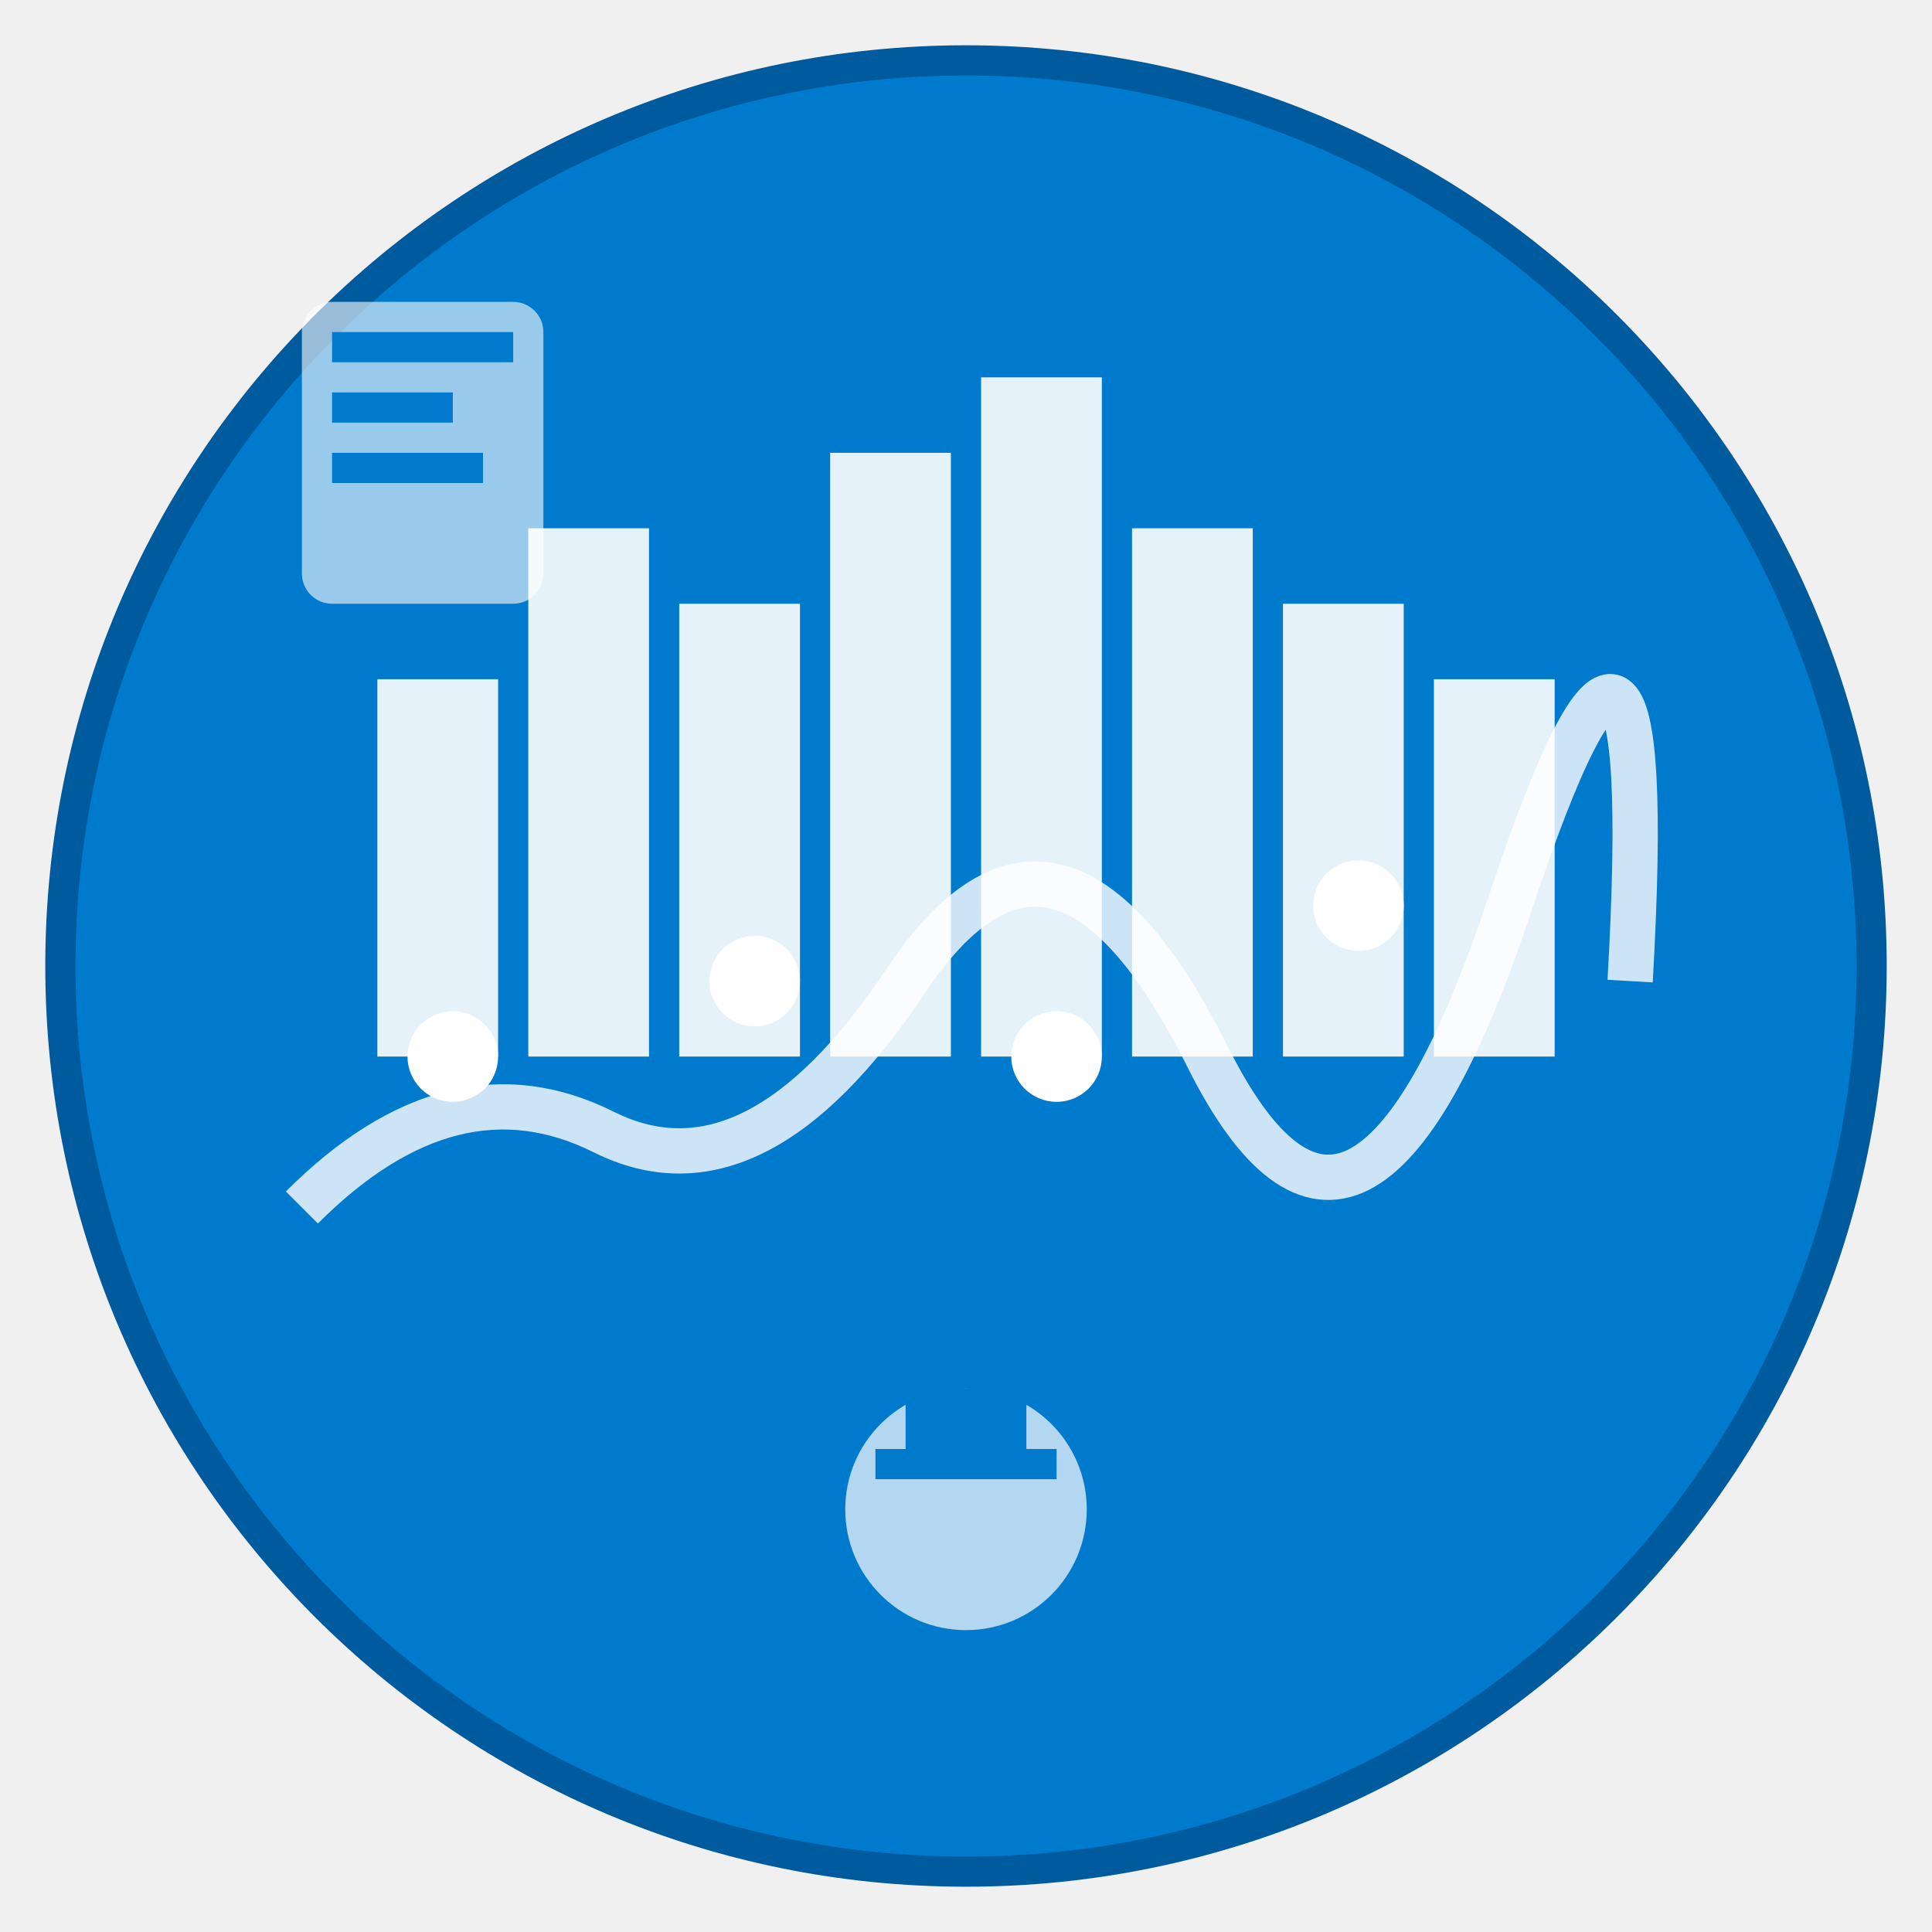
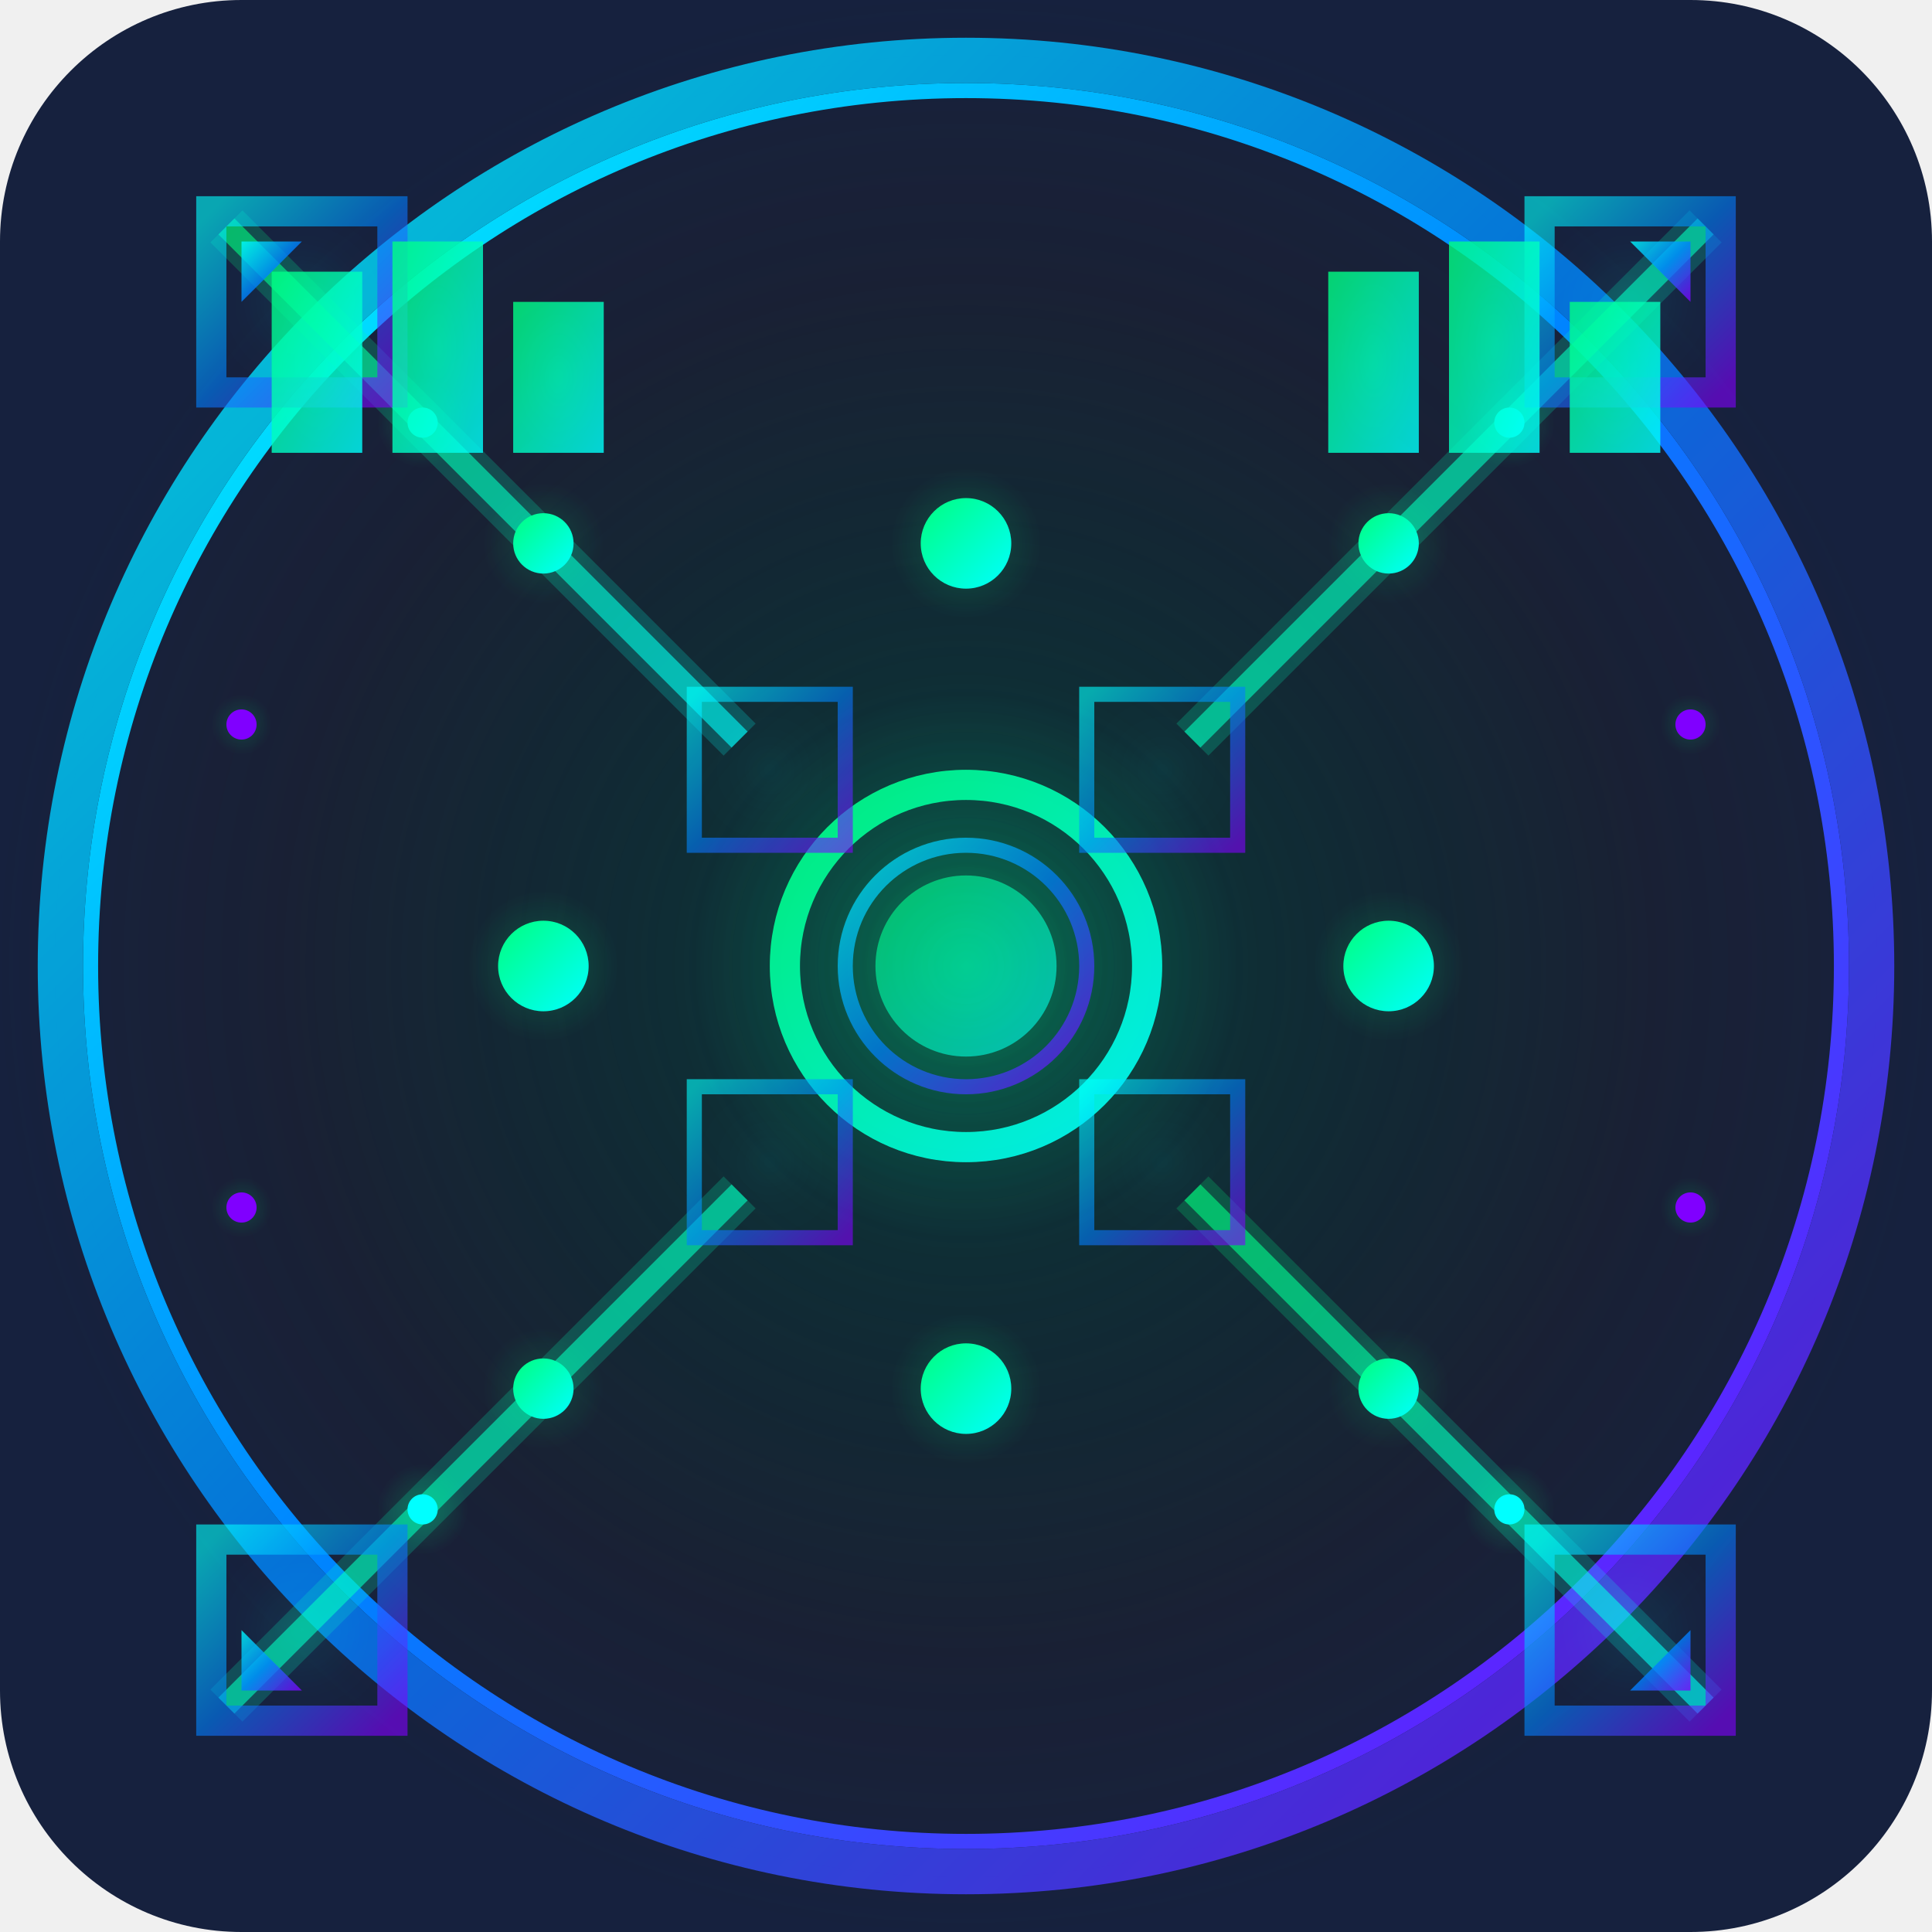
<svg xmlns="http://www.w3.org/2000/svg" width="128" height="128" viewBox="0 0 128 128">
-   <circle cx="64" cy="64" r="60" fill="#007ACC" stroke="#005A9E" stroke-width="2" />
-   <rect x="25" y="45" width="8" height="25" fill="#FFFFFF" opacity="0.9" />
-   <rect x="35" y="35" width="8" height="35" fill="#FFFFFF" opacity="0.9" />
-   <rect x="45" y="40" width="8" height="30" fill="#FFFFFF" opacity="0.9" />
-   <rect x="55" y="30" width="8" height="40" fill="#FFFFFF" opacity="0.9" />
-   <rect x="65" y="25" width="8" height="45" fill="#FFFFFF" opacity="0.9" />
-   <rect x="75" y="35" width="8" height="35" fill="#FFFFFF" opacity="0.9" />
-   <rect x="85" y="40" width="8" height="30" fill="#FFFFFF" opacity="0.9" />
-   <rect x="95" y="45" width="8" height="25" fill="#FFFFFF" opacity="0.9" />
-   <path d="M20 80 Q30 70, 40 75 T60 65 T80 70 T100 60 T108 65" stroke="#FFFFFF" stroke-width="3" fill="none" opacity="0.8" />
-   <circle cx="30" cy="70" r="3" fill="#FFFFFF" />
-   <circle cx="50" cy="65" r="3" fill="#FFFFFF" />
-   <circle cx="70" cy="70" r="3" fill="#FFFFFF" />
-   <circle cx="90" cy="60" r="3" fill="#FFFFFF" />
-   <circle cx="64" cy="100" r="8" fill="#FFFFFF" opacity="0.7" />
-   <rect x="60" y="92" width="8" height="4" fill="#007ACC" />
-   <rect x="58" y="96" width="12" height="2" fill="#007ACC" />
-   <rect x="20" y="20" width="16" height="20" fill="#FFFFFF" opacity="0.6" rx="2" />
-   <rect x="22" y="22" width="12" height="2" fill="#007ACC" />
-   <rect x="22" y="26" width="8" height="2" fill="#007ACC" />
-   <rect x="22" y="30" width="10" height="2" fill="#007ACC" />
+   <defs>
+     <linearGradient id="cyberGradient" x1="0%" y1="0%" x2="100%" y2="100%">
+       <stop offset="0%" style="stop-color:#00FFFF;stop-opacity:1" />
+       <stop offset="50%" style="stop-color:#0080FF;stop-opacity:1" />
+       <stop offset="100%" style="stop-color:#8000FF;stop-opacity:1" />
+     </linearGradient>
+     <linearGradient id="dataGradient" x1="0%" y1="0%" x2="100%" y2="100%">
+       <stop offset="0%" style="stop-color:#00FF80;stop-opacity:1" />
+       <stop offset="100%" style="stop-color:#00FFFF;stop-opacity:1" />
+     </linearGradient>
+     <radialGradient id="bgGradient" cx="50%" cy="50%" r="50%">
+       <stop offset="0%" style="stop-color:#0A0A0A;stop-opacity:1" />
+       <stop offset="70%" style="stop-color:#1A1A2E;stop-opacity:1" />
+       <stop offset="100%" style="stop-color:#16213E;stop-opacity:1" />
+     </radialGradient>
+     <radialGradient id="glowGradient" cx="50%" cy="50%" r="50%">
+       <stop offset="0%" style="stop-color:#00FFFF;stop-opacity:0.8" />
+       <stop offset="30%" style="stop-color:#00FFFF;stop-opacity:0.4" />
+       <stop offset="70%" style="stop-color:#00FFFF;stop-opacity:0.1" />
+       <stop offset="100%" style="stop-color:#00FFFF;stop-opacity:0" />
+     </radialGradient>
+     <radialGradient id="dataGlowGradient" cx="50%" cy="50%" r="50%">
+       <stop offset="0%" style="stop-color:#00FF80;stop-opacity:0.6" />
+       <stop offset="40%" style="stop-color:#00FF80;stop-opacity:0.3" />
+       <stop offset="80%" style="stop-color:#00FF80;stop-opacity:0.1" />
+       <stop offset="100%" style="stop-color:#00FF80;stop-opacity:0" />
+     </radialGradient>
+   </defs>
+   <rect width="128" height="128" fill="url(#bgGradient)" rx="16" />
+   <circle cx="64" cy="64" r="65" fill="url(#glowGradient)" opacity="0.3" />
+   <circle cx="64" cy="64" r="60" fill="none" stroke="url(#cyberGradient)" stroke-width="3" opacity="0.8" />
+   <circle cx="64" cy="64" r="58" fill="none" stroke="url(#cyberGradient)" stroke-width="1" opacity="1" />
+   <circle cx="64" cy="64" r="18" fill="url(#dataGlowGradient)" opacity="0.4" />
+   <circle cx="64" cy="64" r="12" fill="none" stroke="url(#dataGradient)" stroke-width="2" opacity="0.9" />
+   <circle cx="64" cy="64" r="6" fill="url(#dataGradient)" opacity="0.6" />
+   <line x1="15" y1="64" x2="49" y2="64" stroke="url(#dataGradient)" stroke-width="4" opacity="0.3" />
+   <line x1="15" y1="64" x2="49" y2="64" stroke="url(#dataGradient)" stroke-width="2" opacity="0.7" />
+   <line x1="79" y1="64" x2="113" y2="64" stroke="url(#dataGradient)" stroke-width="4" opacity="0.3" />
+   <line x1="79" y1="64" x2="113" y2="64" stroke="url(#dataGradient)" stroke-width="2" opacity="0.7" />
+   <line x1="64" y1="15" x2="64" y2="49" stroke="url(#dataGradient)" stroke-width="4" opacity="0.3" />
+   <line x1="64" y1="15" x2="64" y2="49" stroke="url(#dataGradient)" stroke-width="2" opacity="0.7" />
+   <line x1="64" y1="79" x2="64" y2="113" stroke="url(#dataGradient)" stroke-width="4" opacity="0.3" />
+   <line x1="64" y1="79" x2="64" y2="113" stroke="url(#dataGradient)" stroke-width="2" opacity="0.7" />
+   <line x1="15" y1="15" x2="49" y2="49" stroke="url(#dataGradient)" stroke-width="3" opacity="0.2" />
+   <line x1="15" y1="15" x2="49" y2="49" stroke="url(#dataGradient)" stroke-width="1.5" opacity="0.6" />
+   <line x1="113" y1="15" x2="79" y2="49" stroke="url(#dataGradient)" stroke-width="3" opacity="0.2" />
+   <line x1="113" y1="15" x2="79" y2="49" stroke="url(#dataGradient)" stroke-width="1.5" opacity="0.6" />
+   <line x1="15" y1="113" x2="49" y2="79" stroke="url(#dataGradient)" stroke-width="3" opacity="0.2" />
+   <line x1="15" y1="113" x2="49" y2="79" stroke="url(#dataGradient)" stroke-width="1.5" opacity="0.6" />
+   <line x1="113" y1="113" x2="79" y2="79" stroke="url(#dataGradient)" stroke-width="3" opacity="0.2" />
+   <line x1="113" y1="113" x2="79" y2="79" stroke="url(#dataGradient)" stroke-width="1.5" opacity="0.6" />
+   <circle cx="36" cy="64" r="5" fill="url(#dataGlowGradient)" opacity="0.4" />
+   <circle cx="36" cy="64" r="3" fill="url(#dataGradient)" />
+   <circle cx="92" cy="64" r="5" fill="url(#dataGlowGradient)" opacity="0.4" />
+   <circle cx="92" cy="64" r="3" fill="url(#dataGradient)" />
+   <circle cx="64" cy="36" r="5" fill="url(#dataGlowGradient)" opacity="0.4" />
+   <circle cx="64" cy="36" r="3" fill="url(#dataGradient)" />
+   <circle cx="64" cy="92" r="5" fill="url(#dataGlowGradient)" opacity="0.4" />
+   <circle cx="64" cy="92" r="3" fill="url(#dataGradient)" />
+   <circle cx="36" cy="36" r="4" fill="url(#dataGlowGradient)" opacity="0.3" />
+   <circle cx="36" cy="36" r="2" fill="url(#dataGradient)" />
+   <circle cx="92" cy="36" r="4" fill="url(#dataGlowGradient)" opacity="0.3" />
+   <circle cx="92" cy="36" r="2" fill="url(#dataGradient)" />
+   <circle cx="36" cy="92" r="4" fill="url(#dataGlowGradient)" opacity="0.3" />
+   <circle cx="36" cy="92" r="2" fill="url(#dataGradient)" />
+   <circle cx="92" cy="92" r="4" fill="url(#dataGlowGradient)" opacity="0.3" />
+   <circle cx="92" cy="92" r="2" fill="url(#dataGradient)" />
+   <circle cx="28" cy="28" r="3" fill="url(#dataGlowGradient)" opacity="0.4" />
+   <circle cx="28" cy="28" r="1" fill="#00FFFF" />
+   <circle cx="100" cy="28" r="3" fill="url(#dataGlowGradient)" opacity="0.4" />
+   <circle cx="100" cy="28" r="1" fill="#00FFFF" />
+   <circle cx="28" cy="100" r="3" fill="url(#dataGlowGradient)" opacity="0.4" />
+   <circle cx="28" cy="100" r="1" fill="#00FFFF" />
+   <circle cx="100" cy="100" r="3" fill="url(#dataGlowGradient)" opacity="0.4" />
+   <circle cx="100" cy="100" r="1" fill="#00FFFF" />
+   <circle cx="16" cy="48" r="2" fill="url(#dataGlowGradient)" opacity="0.3" />
+   <circle cx="16" cy="48" r="1" fill="#8000FF" />
+   <circle cx="112" cy="48" r="2" fill="url(#dataGlowGradient)" opacity="0.3" />
+   <circle cx="112" cy="48" r="1" fill="#8000FF" />
+   <circle cx="16" cy="80" r="2" fill="url(#dataGlowGradient)" opacity="0.3" />
+   <circle cx="16" cy="80" r="1" fill="#8000FF" />
+   <circle cx="112" cy="80" r="2" fill="url(#dataGlowGradient)" opacity="0.3" />
+   <circle cx="112" cy="80" r="1" fill="#8000FF" />
+   <g stroke="url(#cyberGradient)" fill="none" opacity="0.6">
+     <rect x="14" y="14" width="12" height="12" fill="url(#glowGradient)" opacity="0.2" />
+     <rect x="14" y="14" width="12" height="12" stroke-width="2" />
+     <rect x="102" y="14" width="12" height="12" fill="url(#glowGradient)" opacity="0.2" />
+     <rect x="102" y="14" width="12" height="12" stroke-width="2" />
+     <rect x="14" y="102" width="12" height="12" fill="url(#glowGradient)" opacity="0.2" />
+     <rect x="14" y="102" width="12" height="12" stroke-width="2" />
+     <rect x="102" y="102" width="12" height="12" fill="url(#glowGradient)" opacity="0.2" />
+     <rect x="102" y="102" width="12" height="12" stroke-width="2" />
+     <rect x="46" y="46" width="10" height="10" fill="url(#glowGradient)" opacity="0.1" />
+     <rect x="46" y="46" width="10" height="10" stroke-width="1" />
+     <rect x="72" y="46" width="10" height="10" fill="url(#glowGradient)" opacity="0.1" />
+     <rect x="72" y="46" width="10" height="10" stroke-width="1" />
+     <rect x="46" y="72" width="10" height="10" fill="url(#glowGradient)" opacity="0.1" />
+     <rect x="46" y="72" width="10" height="10" stroke-width="1" />
+     <rect x="72" y="72" width="10" height="10" fill="url(#glowGradient)" opacity="0.1" />
+     <rect x="72" y="72" width="10" height="10" stroke-width="1" />
+   </g>
+   <rect x="18" y="18" width="6" height="12" fill="url(#dataGlowGradient)" opacity="0.3" />
+   <rect x="18" y="18" width="6" height="12" fill="url(#dataGradient)" opacity="0.8" />
+   <rect x="26" y="16" width="6" height="14" fill="url(#dataGlowGradient)" opacity="0.3" />
+   <rect x="26" y="16" width="6" height="14" fill="url(#dataGradient)" opacity="0.8" />
+   <rect x="34" y="20" width="6" height="10" fill="url(#dataGlowGradient)" opacity="0.3" />
+   <rect x="34" y="20" width="6" height="10" fill="url(#dataGradient)" opacity="0.8" />
+   <rect x="88" y="18" width="6" height="12" fill="url(#dataGlowGradient)" opacity="0.3" />
+   <rect x="88" y="18" width="6" height="12" fill="url(#dataGradient)" opacity="0.8" />
+   <rect x="96" y="16" width="6" height="14" fill="url(#dataGlowGradient)" opacity="0.3" />
+   <rect x="96" y="16" width="6" height="14" fill="url(#dataGradient)" opacity="0.8" />
+   <rect x="104" y="20" width="6" height="10" fill="url(#dataGlowGradient)" opacity="0.3" />
+   <rect x="104" y="20" width="6" height="10" fill="url(#dataGradient)" opacity="0.8" />
+   <circle cx="64" cy="64" r="10" fill="url(#dataGlowGradient)" opacity="0.2" />
+   <circle cx="64" cy="64" r="8" fill="none" stroke="url(#cyberGradient)" stroke-width="1" opacity="0.7" />
+   <g fill="url(#cyberGradient)" opacity="0.8">
+     <polygon points="16,16 20,16 16,20" fill="url(#glowGradient)" opacity="0.3" />
+     <polygon points="16,16 20,16 16,20" />
+     <polygon points="112,16 108,16 112,20" fill="url(#glowGradient)" opacity="0.3" />
+     <polygon points="112,16 108,16 112,20" />
+     <polygon points="16,112 20,112 16,108" fill="url(#glowGradient)" opacity="0.3" />
+     <polygon points="16,112 20,112 16,108" />
+     <polygon points="112,112 108,112 112,108" fill="url(#glowGradient)" opacity="0.3" />
+     <polygon points="112,112 108,112 112,108" />
+   </g>
</svg>
